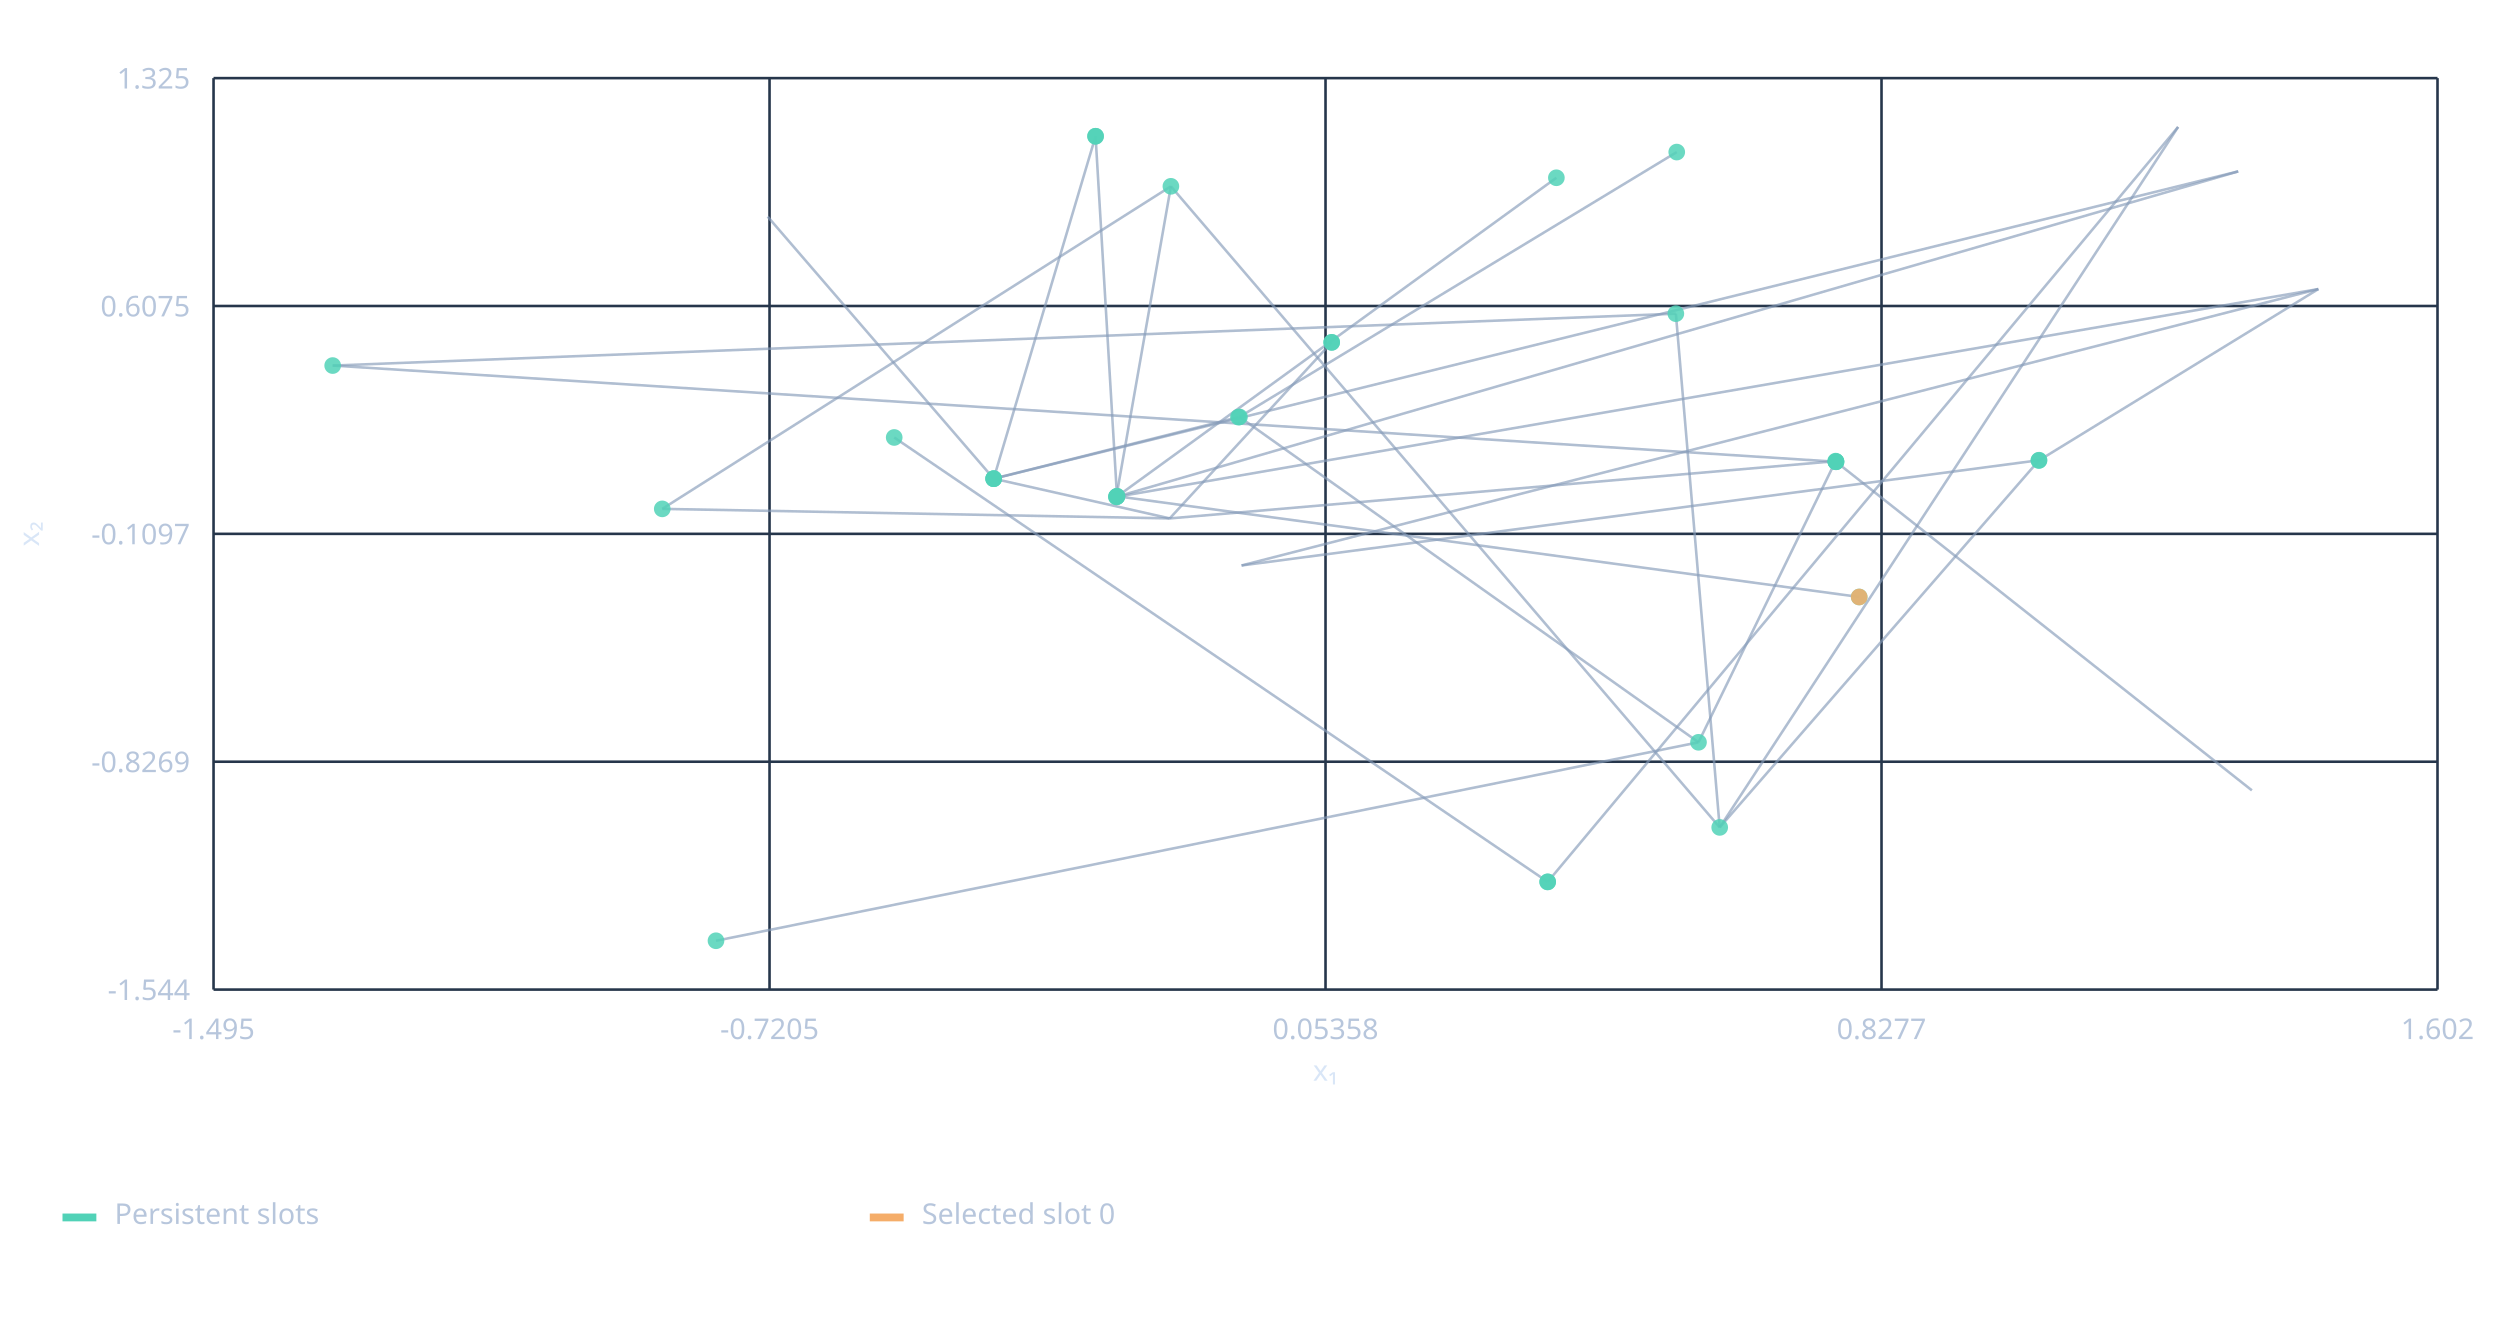
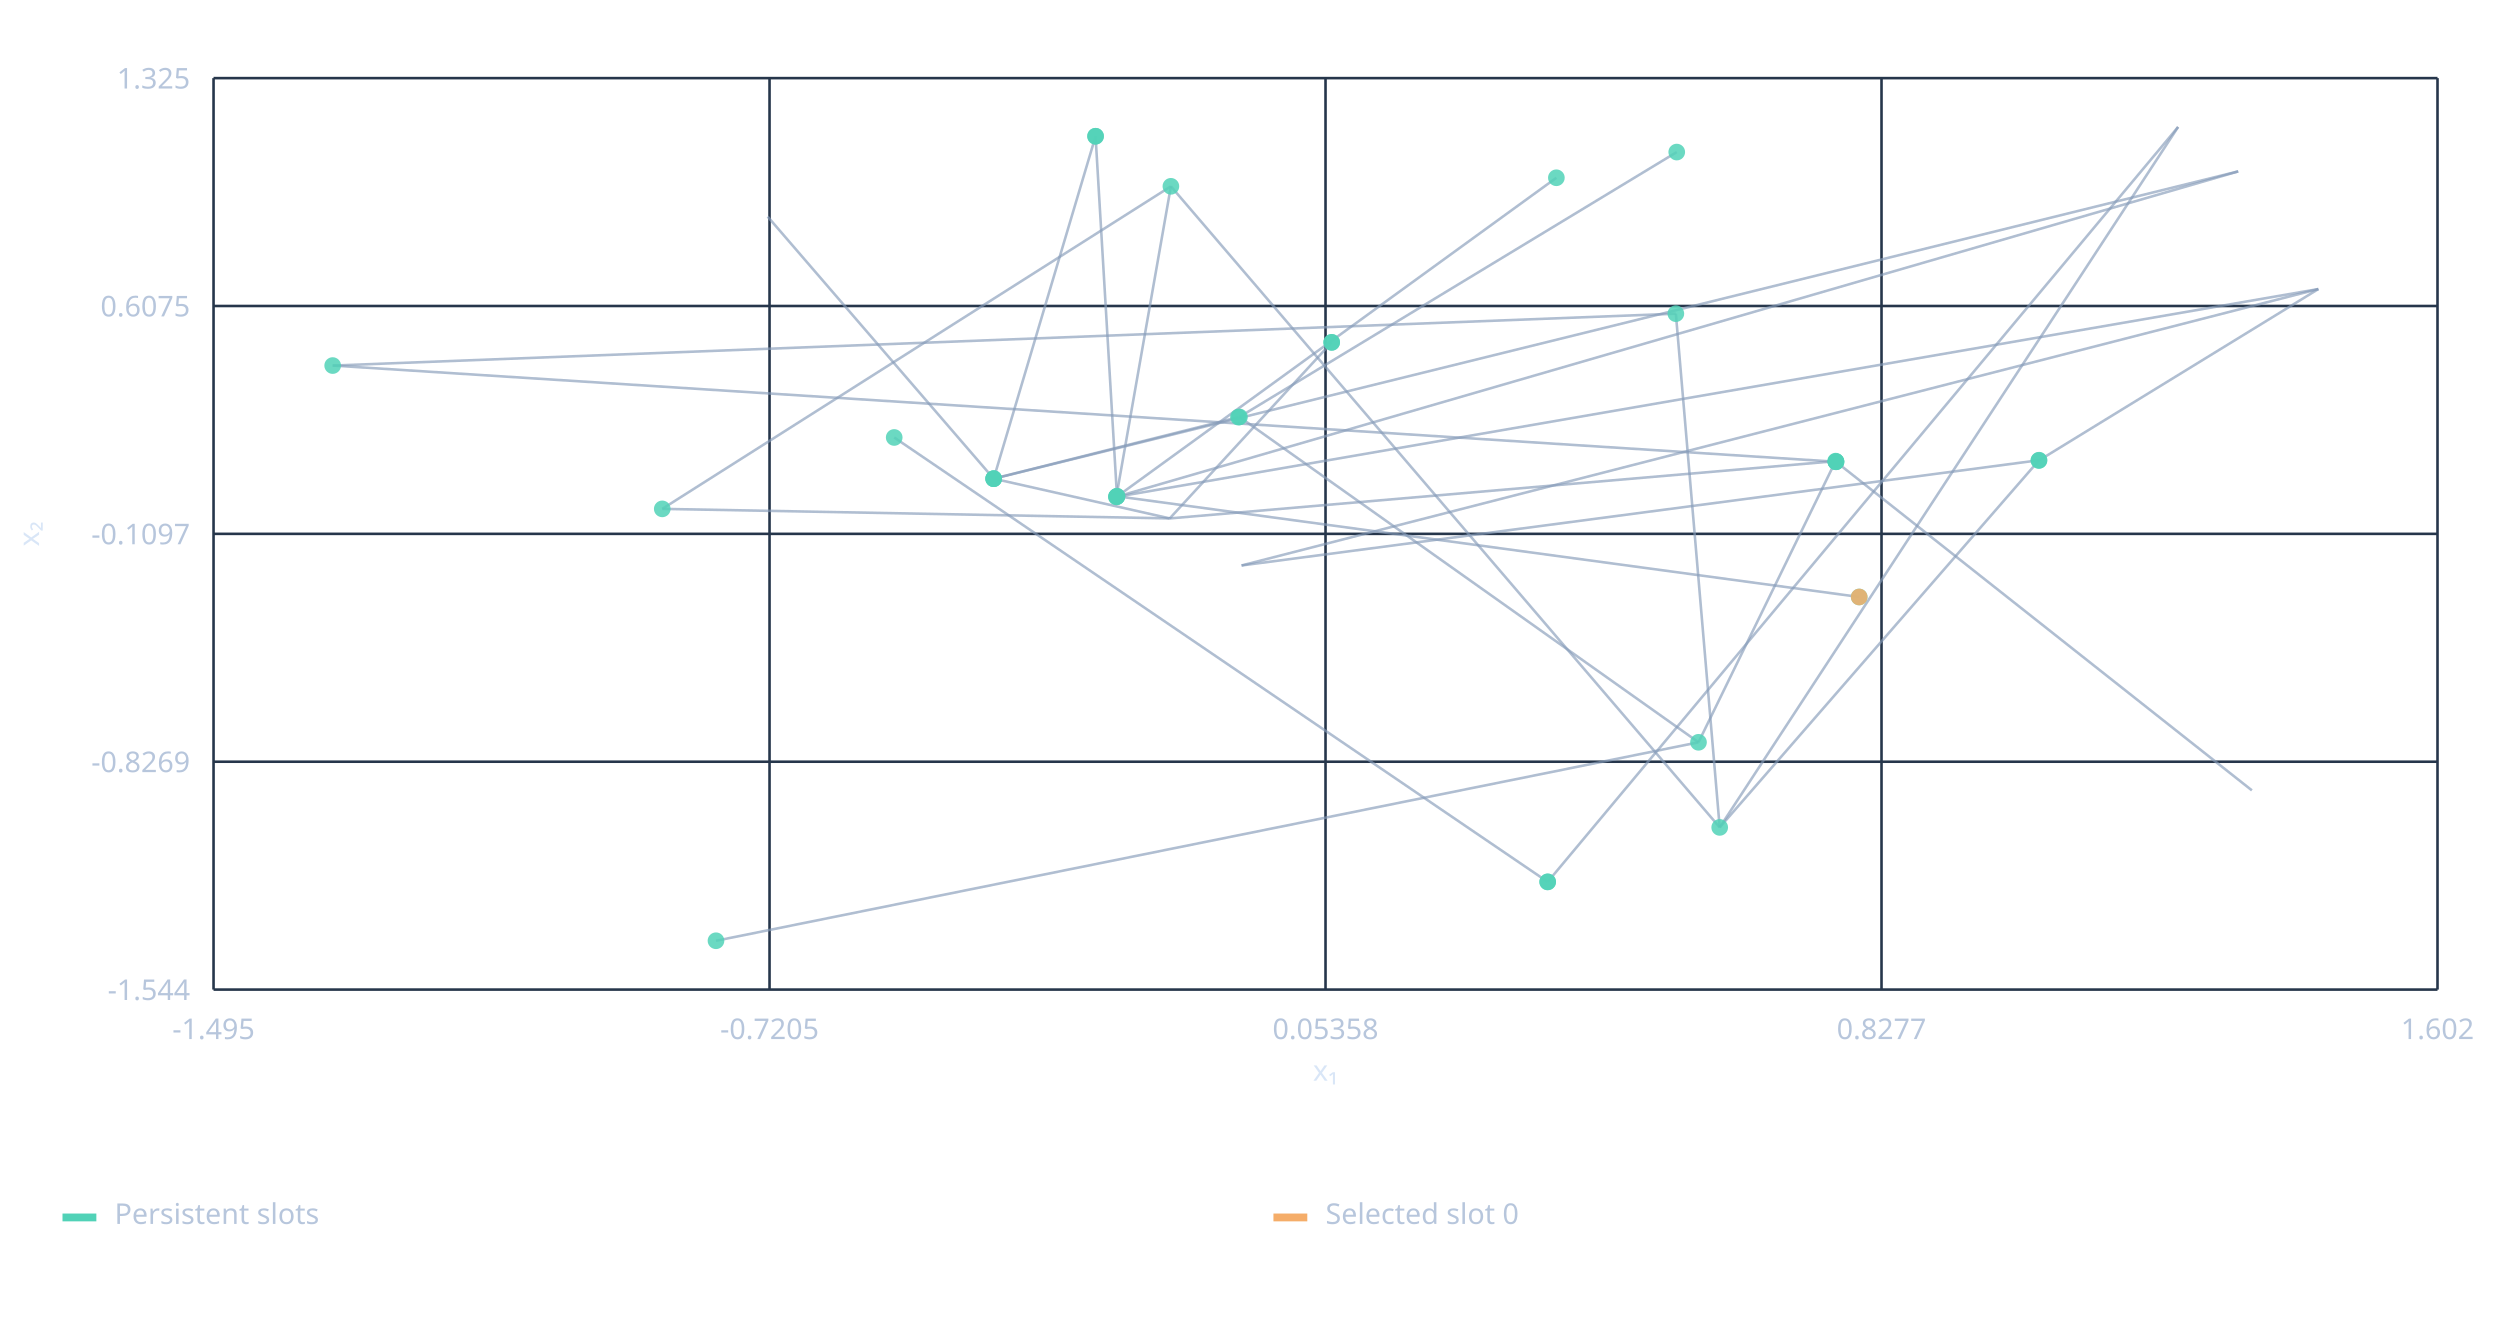
<svg xmlns="http://www.w3.org/2000/svg" viewBox="0 0 960 510" role="img" aria-label="Recorded post_transform population" style="width:100%;height:auto;background:#101b2c">
  <g font-family="system-ui,sans-serif" font-size="11" fill="#b7c6dc">
    <path d="M82 30V380 M82 380H936" stroke="#26364b" fill="none" />
    <text x="82" y="399" text-anchor="middle">-1.495</text>
    <text x="73" y="384" text-anchor="end">-1.544</text>
    <path d="M295.5 30V380 M82 292.5H936" stroke="#26364b" fill="none" />
    <text x="295.5" y="399" text-anchor="middle">-0.7205</text>
    <text x="73" y="296.5" text-anchor="end">-0.8269</text>
    <path d="M509 30V380 M82 205H936" stroke="#26364b" fill="none" />
    <text x="509" y="399" text-anchor="middle">0.05358</text>
    <text x="73" y="209" text-anchor="end">-0.1097</text>
    <path d="M722.5 30V380 M82 117.5H936" stroke="#26364b" fill="none" />
    <text x="722.5" y="399" text-anchor="middle">0.8277</text>
    <text x="73" y="121.5" text-anchor="end">0.6075</text>
    <path d="M936 30V380 M82 30H936" stroke="#26364b" fill="none" />
    <text x="936" y="399" text-anchor="middle">1.602</text>
    <text x="73" y="34" text-anchor="end">1.325</text>
    <svg x="82" y="30" width="854" height="350" viewBox="82 30 854 350" overflow="hidden">
      <path d="M713.931 229.242L428.926 190.573" stroke="#859bb9" stroke-width="1" opacity="0.65" />
      <path d="M652.222 285.043L704.79 177.221" stroke="#859bb9" stroke-width="1" opacity="0.65" />
      <path d="M705.016 177.316L127.75 140.374" stroke="#859bb9" stroke-width="1" opacity="0.65" />
      <path d="M597.645 68.26L428.799 190.773" stroke="#859bb9" stroke-width="1" opacity="0.65" />
      <path d="M836.396 48.75L660.366 317.722" stroke="#859bb9" stroke-width="1" opacity="0.65" />
      <path d="M274.94 361.25L652.222 285.043" stroke="#859bb9" stroke-width="1" opacity="0.65" />
      <path d="M864.724 303.503L705.016 177.316" stroke="#859bb9" stroke-width="1" opacity="0.65" />
      <path d="M660.366 317.722L449.624 71.543" stroke="#859bb9" stroke-width="1" opacity="0.65" />
      <path d="M428.799 190.773L890.25 110.989" stroke="#859bb9" stroke-width="1" opacity="0.65" />
      <path d="M594.313 338.64L836.396 48.75" stroke="#859bb9" stroke-width="1" opacity="0.65" />
      <path d="M381.571 183.815L859.481 65.808" stroke="#859bb9" stroke-width="1" opacity="0.65" />
      <path d="M449.177 199.066L381.571 183.815" stroke="#859bb9" stroke-width="1" opacity="0.65" />
      <path d="M704.889 177.076L449.177 199.066" stroke="#859bb9" stroke-width="1" opacity="0.65" />
      <path d="M643.87 58.396L475.957 160.105" stroke="#859bb9" stroke-width="1" opacity="0.65" />
      <path d="M254.309 195.407L449.177 199.066" stroke="#859bb9" stroke-width="1" opacity="0.65" />
      <path d="M890.25 110.989L476.76 217.135" stroke="#859bb9" stroke-width="1" opacity="0.65" />
      <path d="M127.75 140.374L643.526 120.449" stroke="#859bb9" stroke-width="1" opacity="0.65" />
      <path d="M343.373 167.987L594.313 338.64" stroke="#859bb9" stroke-width="1" opacity="0.65" />
      <path d="M428.664 190.782L449.624 71.543" stroke="#859bb9" stroke-width="1" opacity="0.65" />
      <path d="M428.926 190.573L420.698 52.313" stroke="#859bb9" stroke-width="1" opacity="0.65" />
      <path d="M859.481 65.808L428.664 190.782" stroke="#859bb9" stroke-width="1" opacity="0.65" />
      <path d="M476.76 217.135L783.001 176.719" stroke="#859bb9" stroke-width="1" opacity="0.65" />
      <path d="M475.564 160.174L381.571 183.815" stroke="#859bb9" stroke-width="1" opacity="0.65" />
      <path d="M783.001 176.719L660.366 317.722" stroke="#859bb9" stroke-width="1" opacity="0.65" />
      <path d="M449.624 71.543L254.309 195.407" stroke="#859bb9" stroke-width="1" opacity="0.65" />
      <path d="M294.78 83.183L381.571 183.815" stroke="#859bb9" stroke-width="1" opacity="0.65" />
      <path d="M643.526 120.449L660.366 317.722" stroke="#859bb9" stroke-width="1" opacity="0.65" />
      <path d="M782.918 176.835L890.25 110.989" stroke="#859bb9" stroke-width="1" opacity="0.65" />
      <path d="M420.698 52.313L381.571 183.815" stroke="#859bb9" stroke-width="1" opacity="0.65" />
      <path d="M511.367 131.462L449.177 199.066" stroke="#859bb9" stroke-width="1" opacity="0.65" />
      <path d="M704.79 177.221L705.016 177.316" stroke="#859bb9" stroke-width="1" opacity="0.65" />
      <path d="M475.957 160.105L652.222 285.043" stroke="#859bb9" stroke-width="1" opacity="0.65" />
      <circle data-point="0" data-series="0" cx="713.931" cy="229.242" r="3.2" fill="#51d2b7" opacity="0.85" />
      <circle data-point="1" data-series="0" cx="652.222" cy="285.043" r="3.2" fill="#51d2b7" opacity="0.85" />
      <circle data-point="2" data-series="0" cx="705.016" cy="177.316" r="3.2" fill="#51d2b7" opacity="0.85" />
      <circle data-point="3" data-series="0" cx="597.645" cy="68.26" r="3.2" fill="#51d2b7" opacity="0.85" />
      <circle data-point="4" data-series="0" cx="475.564" cy="160.174" r="3.2" fill="#51d2b7" opacity="0.85" />
      <circle data-point="5" data-series="0" cx="274.94" cy="361.25" r="3.2" fill="#51d2b7" opacity="0.85" />
      <circle data-point="6" data-series="0" cx="705.016" cy="177.316" r="3.2" fill="#51d2b7" opacity="0.85" />
      <circle data-point="7" data-series="0" cx="660.366" cy="317.722" r="3.2" fill="#51d2b7" opacity="0.85" />
      <circle data-point="8" data-series="0" cx="428.799" cy="190.773" r="3.2" fill="#51d2b7" opacity="0.85" />
      <circle data-point="9" data-series="0" cx="594.313" cy="338.64" r="3.2" fill="#51d2b7" opacity="0.85" />
      <circle data-point="10" data-series="0" cx="381.571" cy="183.815" r="3.2" fill="#51d2b7" opacity="0.85" />
      <circle data-point="11" data-series="0" cx="594.313" cy="338.64" r="3.2" fill="#51d2b7" opacity="0.85" />
      <circle data-point="12" data-series="0" cx="704.889" cy="177.076" r="3.2" fill="#51d2b7" opacity="0.85" />
      <circle data-point="13" data-series="0" cx="643.87" cy="58.396" r="3.2" fill="#51d2b7" opacity="0.85" />
      <circle data-point="14" data-series="0" cx="254.309" cy="195.407" r="3.2" fill="#51d2b7" opacity="0.85" />
      <circle data-point="15" data-series="0" cx="381.571" cy="183.815" r="3.2" fill="#51d2b7" opacity="0.85" />
      <circle data-point="16" data-series="0" cx="127.75" cy="140.374" r="3.2" fill="#51d2b7" opacity="0.85" />
      <circle data-point="17" data-series="0" cx="343.373" cy="167.987" r="3.2" fill="#51d2b7" opacity="0.85" />
      <circle data-point="18" data-series="0" cx="428.664" cy="190.782" r="3.2" fill="#51d2b7" opacity="0.85" />
      <circle data-point="19" data-series="0" cx="428.926" cy="190.573" r="3.2" fill="#51d2b7" opacity="0.85" />
      <circle data-point="20" data-series="0" cx="511.367" cy="131.462" r="3.2" fill="#51d2b7" opacity="0.85" />
      <circle data-point="21" data-series="0" cx="705.016" cy="177.316" r="3.2" fill="#51d2b7" opacity="0.85" />
      <circle data-point="22" data-series="0" cx="420.698" cy="52.313" r="3.2" fill="#51d2b7" opacity="0.85" />
      <circle data-point="23" data-series="0" cx="783.001" cy="176.719" r="3.2" fill="#51d2b7" opacity="0.85" />
      <circle data-point="24" data-series="0" cx="449.624" cy="71.543" r="3.2" fill="#51d2b7" opacity="0.85" />
      <circle data-point="25" data-series="0" cx="381.571" cy="183.815" r="3.2" fill="#51d2b7" opacity="0.85" />
      <circle data-point="26" data-series="0" cx="643.526" cy="120.449" r="3.2" fill="#51d2b7" opacity="0.85" />
      <circle data-point="27" data-series="0" cx="782.918" cy="176.835" r="3.2" fill="#51d2b7" opacity="0.85" />
      <circle data-point="28" data-series="0" cx="420.698" cy="52.313" r="3.2" fill="#51d2b7" opacity="0.85" />
      <circle data-point="29" data-series="0" cx="511.367" cy="131.462" r="3.2" fill="#51d2b7" opacity="0.85" />
      <circle data-point="30" data-series="0" cx="428.926" cy="190.573" r="3.2" fill="#51d2b7" opacity="0.85" />
      <circle data-point="31" data-series="0" cx="475.957" cy="160.105" r="3.2" fill="#51d2b7" opacity="0.85" />
      <circle data-point="0" data-series="1" cx="713.931" cy="229.242" r="3.2" fill="#f5ad69" opacity="0.85" />
    </svg>
    <text x="509" y="415" text-anchor="middle" fill="#d9e6f7">x₁</text>
    <text transform="translate(15 205) rotate(-90)" text-anchor="middle" fill="#d9e6f7">x₂</text>
  </g>
  <g transform="translate(24 470)">
    <rect width="13" height="3" y="-4" fill="#51d2b7" />
-     <text x="20" fill="#b7c6dc" font-family="system-ui,sans-serif" font-size="11">Persistent slots</text>
+     <text fill="#b7c6dc" font-family="system-ui,sans-serif" font-size="11">
+       <tspan x="20" dy="0">Persistent slots</tspan>
+     </text>
  </g>
-   <g transform="translate(334 470)">
+   <g transform="translate(489 470)">
    <rect width="13" height="3" y="-4" fill="#f5ad69" />
-     <text x="20" fill="#b7c6dc" font-family="system-ui,sans-serif" font-size="11">Selected slot 0</text>
+     <text fill="#b7c6dc" font-family="system-ui,sans-serif" font-size="11">
+       <tspan x="20" dy="0">Selected slot 0</tspan>
+     </text>
  </g>
</svg>
